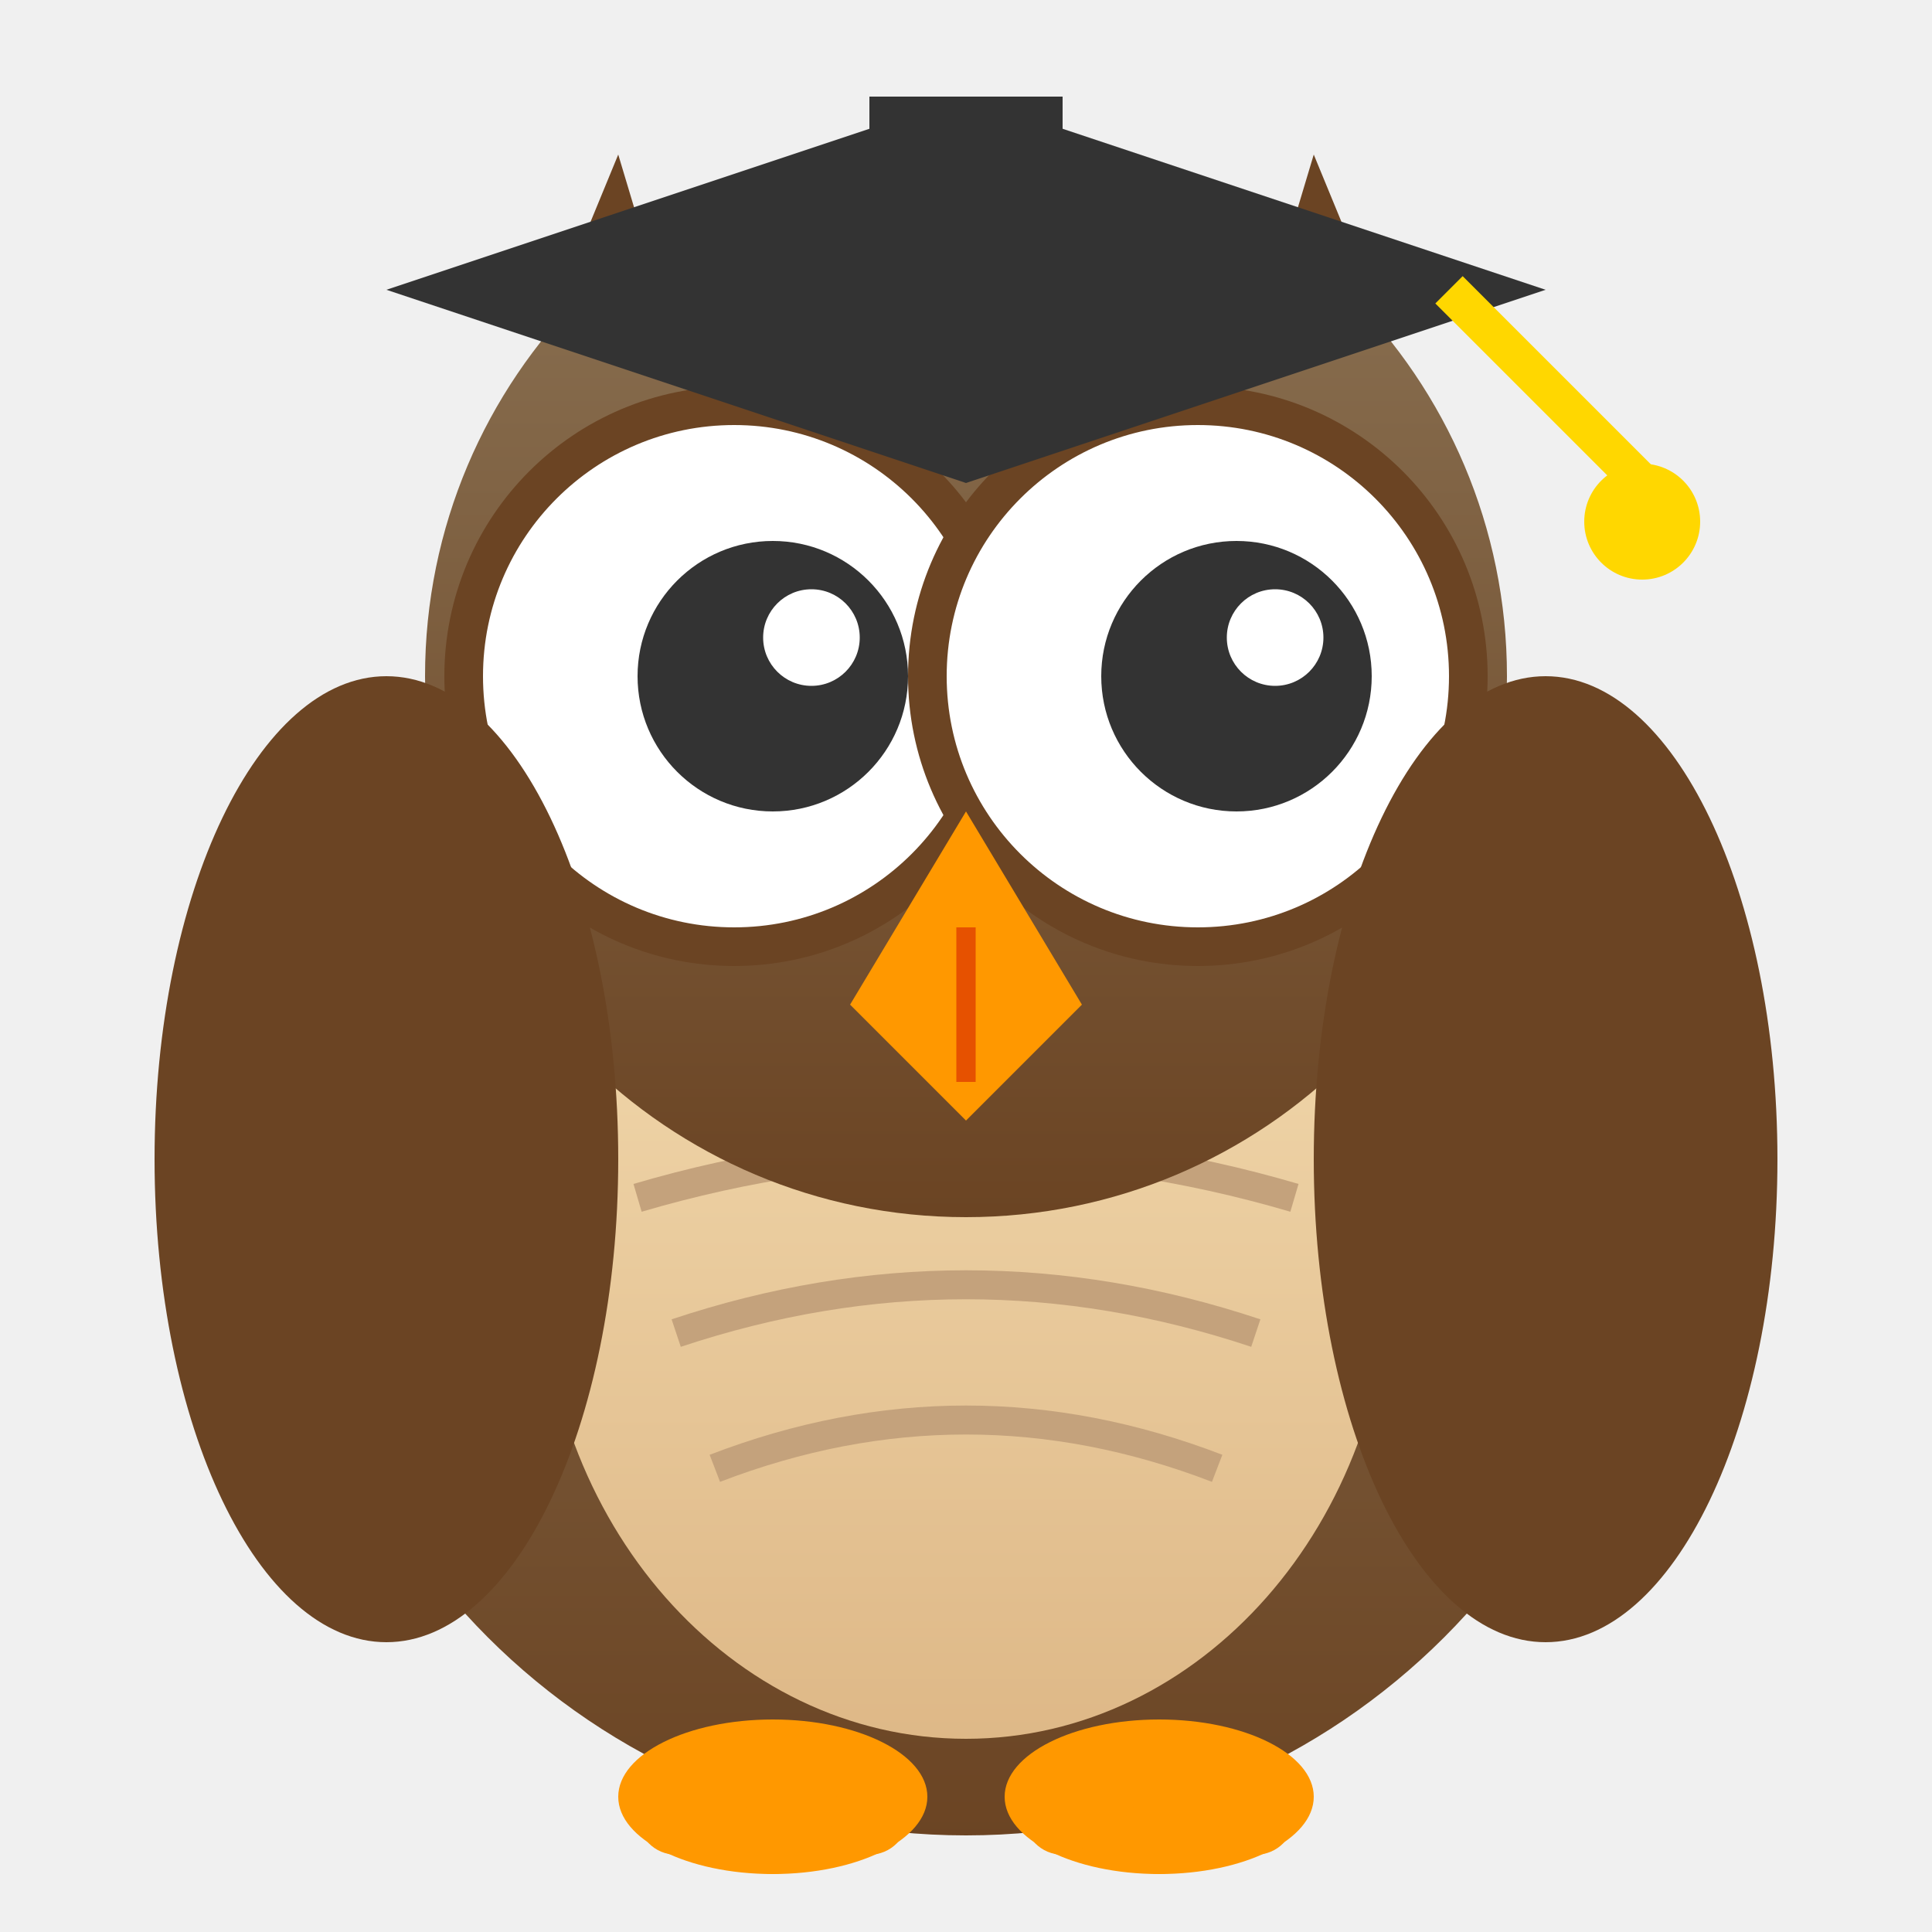
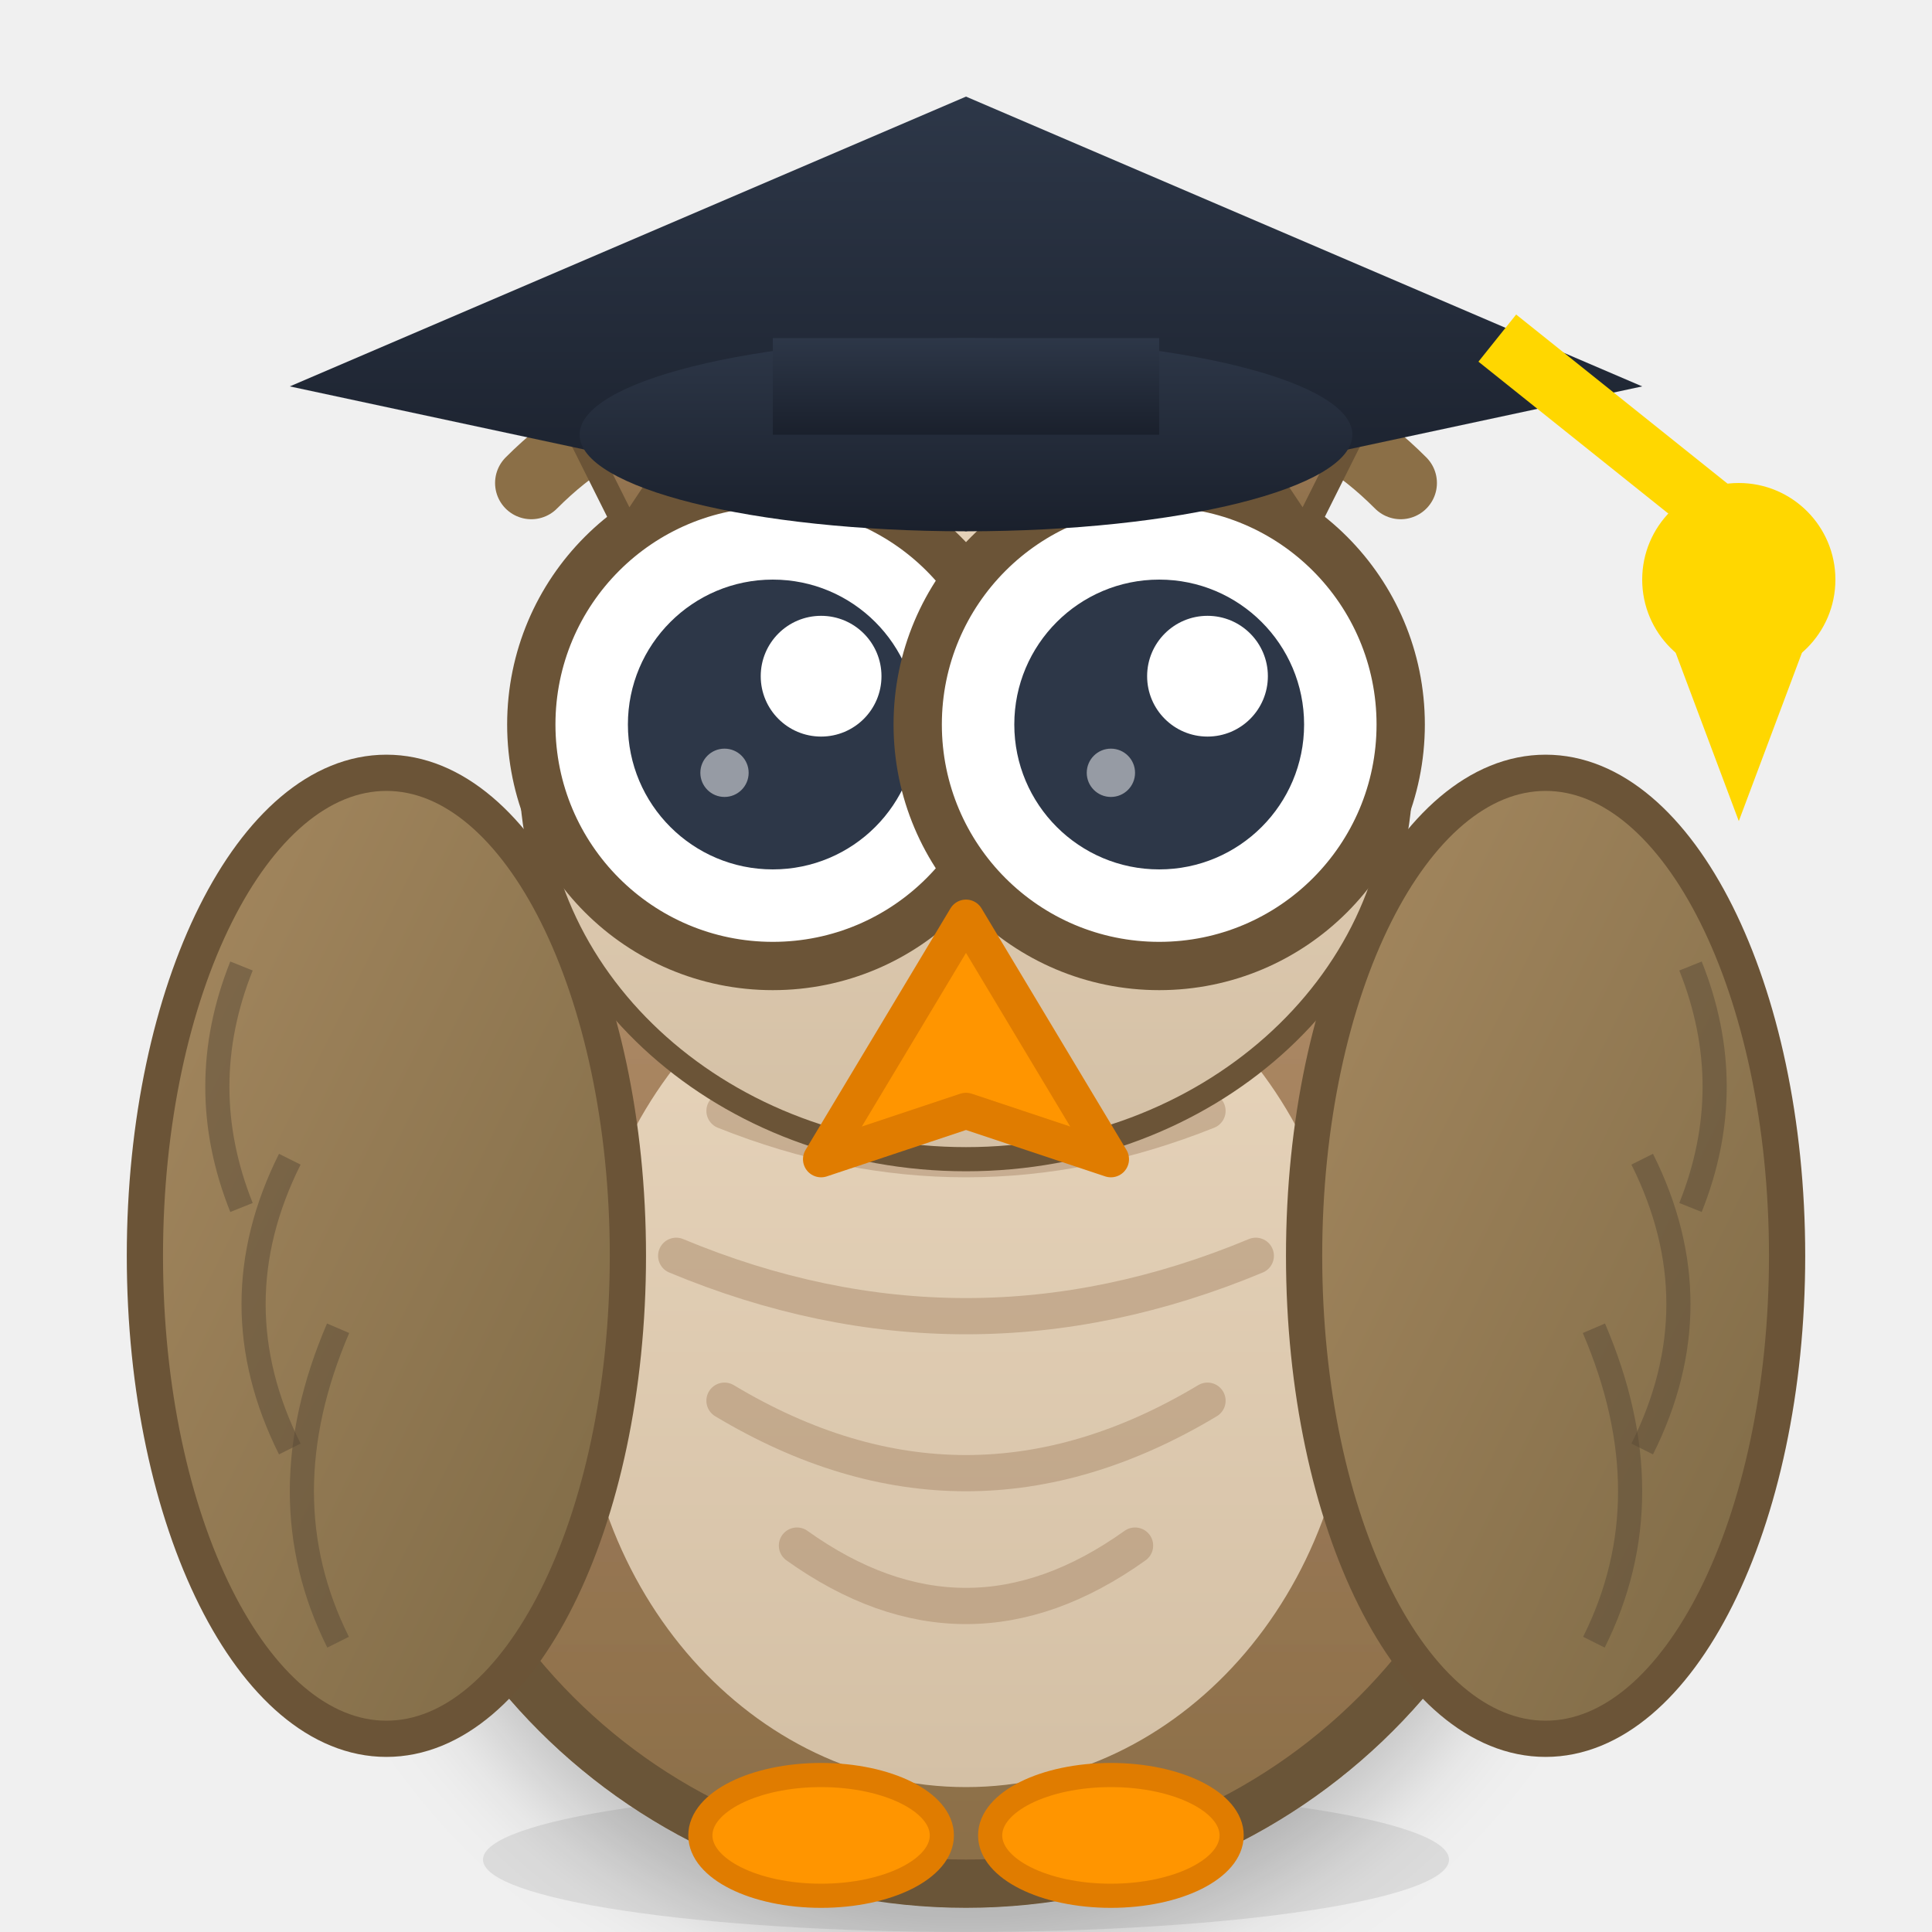
- <svg xmlns="http://www.w3.org/2000/svg" viewBox="0 0 100 100" width="100" height="100">
+ <svg xmlns="http://www.w3.org/2000/svg" viewBox="0 0 80 80">
  <defs>
-     <linearGradient id="owlBody" x1="0%" y1="0%" x2="0%" y2="100%">
-       <stop offset="0%" style="stop-color:#8B7355;stop-opacity:1" />
-       <stop offset="100%" style="stop-color:#6B4423;stop-opacity:1" />
+     <linearGradient id="owl-body" x1="0%" y1="0%" x2="0%" y2="100%">
+       <stop offset="0%" style="stop-color:#b8956c" />
+       <stop offset="50%" style="stop-color:#9d7a5a" />
+       <stop offset="100%" style="stop-color:#8b6f47" />
    </linearGradient>
-     <linearGradient id="owlBelly" x1="0%" y1="0%" x2="0%" y2="100%">
-       <stop offset="0%" style="stop-color:#F5DEB3;stop-opacity:1" />
-       <stop offset="100%" style="stop-color:#DEB887;stop-opacity:1" />
+     <linearGradient id="owl-belly" x1="0%" y1="0%" x2="0%" y2="100%">
+       <stop offset="0%" style="stop-color:#e8d5bc" />
+       <stop offset="100%" style="stop-color:#d4c0a5" />
    </linearGradient>
+     <linearGradient id="owl-wing" x1="0%" y1="0%" x2="100%" y2="100%">
+       <stop offset="0%" style="stop-color:#a68960" />
+       <stop offset="100%" style="stop-color:#7d6945" />
+     </linearGradient>
+     <linearGradient id="cap-gradient" x1="0%" y1="0%" x2="0%" y2="100%">
+       <stop offset="0%" style="stop-color:#2d3748" />
+       <stop offset="100%" style="stop-color:#1a202c" />
+     </linearGradient>
+     <filter id="owl-shadow" x="-20%" y="-20%" width="140%" height="140%">
+       <feDropShadow dx="0" dy="2" stdDeviation="2" flood-opacity="0.2" />
+     </filter>
  </defs>
-   <ellipse cx="50" cy="60" rx="35" ry="35" fill="url(#owlBody)" />
-   <ellipse cx="50" cy="65" rx="22" ry="25" fill="url(#owlBelly)" />
-   <path d="M 35 55 Q 50 50 65 55" fill="none" stroke="#C4A27C" stroke-width="1.5" />
-   <path d="M 33 62 Q 50 57 67 62" fill="none" stroke="#C4A27C" stroke-width="1.5" />
-   <path d="M 35 69 Q 50 64 65 69" fill="none" stroke="#C4A27C" stroke-width="1.5" />
-   <path d="M 37 76 Q 50 71 63 76" fill="none" stroke="#C4A27C" stroke-width="1.5" />
-   <polygon points="25,25 32,8 38,28" fill="#6B4423" />
-   <polygon points="75,25 68,8 62,28" fill="#6B4423" />
-   <circle cx="50" cy="35" r="28" fill="url(#owlBody)" />
-   <circle cx="38" cy="35" r="14" fill="white" stroke="#6B4423" stroke-width="2" />
-   <circle cx="62" cy="35" r="14" fill="white" stroke="#6B4423" stroke-width="2" />
-   <circle cx="40" cy="35" r="7" fill="#333" />
-   <circle cx="64" cy="35" r="7" fill="#333" />
-   <circle cx="42" cy="33" r="2.5" fill="white" />
-   <circle cx="66" cy="33" r="2.5" fill="white" />
-   <polygon points="50,42 44,52 50,58 56,52" fill="#FF9800" />
-   <line x1="50" y1="48" x2="50" y2="56" stroke="#E65100" stroke-width="1" />
-   <ellipse cx="20" cy="60" rx="12" ry="25" fill="#6B4423" />
-   <ellipse cx="80" cy="60" rx="12" ry="25" fill="#6B4423" />
-   <g fill="#FF9800">
-     <ellipse cx="40" cy="93" rx="8" ry="4" />
-     <ellipse cx="60" cy="93" rx="8" ry="4" />
-     <circle cx="35" cy="94" r="2" />
-     <circle cx="40" cy="95" r="2" />
-     <circle cx="45" cy="94" r="2" />
-     <circle cx="55" cy="94" r="2" />
-     <circle cx="60" cy="95" r="2" />
-     <circle cx="65" cy="94" r="2" />
+   <ellipse cx="40" cy="77" rx="20" ry="3" fill="#00000015" />
+   <g id="body" filter="url(#owl-shadow)">
+     <ellipse cx="40" cy="54" rx="24" ry="24" fill="url(#owl-body)" stroke="#6b5437" stroke-width="2" />
+     <ellipse cx="40" cy="56" rx="16" ry="18" fill="url(#owl-belly)" />
+     <g opacity="0.4">
+       <path d="M 30,46 Q 40,50 50,46" fill="none" stroke="#9d7a5a" stroke-width="1.5" stroke-linecap="round" />
+       <path d="M 28,52 Q 40,57 52,52" fill="none" stroke="#9d7a5a" stroke-width="1.5" stroke-linecap="round" />
+       <path d="M 30,58 Q 40,64 50,58" fill="none" stroke="#9d7a5a" stroke-width="1.5" stroke-linecap="round" />
+       <path d="M 33,64 Q 40,69 47,64" fill="none" stroke="#9d7a5a" stroke-width="1.5" stroke-linecap="round" />
+     </g>
  </g>
-   <polygon points="50,5 20,15 50,25 80,15" fill="#333" />
-   <rect x="45" y="5" width="10" height="8" fill="#333" />
-   <line x1="75" y1="15" x2="85" y2="25" stroke="#FFD700" stroke-width="2" />
-   <circle cx="85" cy="27" r="3" fill="#FFD700" />
+   <g id="arms">
+     <g id="arm-left" transform-origin="18 52">
+       <ellipse cx="16" cy="52" rx="10" ry="20" fill="url(#owl-wing)" stroke="#6b5437" stroke-width="1.5" />
+       <path d="M 10,40 Q 8,45 10,50" stroke="#5a4a35" stroke-width="1" opacity="0.5" fill="none" />
+       <path d="M 12,48 Q 9,54 12,60" stroke="#5a4a35" stroke-width="1" opacity="0.5" fill="none" />
+       <path d="M 14,55 Q 11,62 14,68" stroke="#5a4a35" stroke-width="1" opacity="0.5" fill="none" />
+     </g>
+     <g id="arm-right" transform-origin="62 52">
+       <ellipse cx="64" cy="52" rx="10" ry="20" fill="url(#owl-wing)" stroke="#6b5437" stroke-width="1.5" />
+       <path d="M 70,40 Q 72,45 70,50" stroke="#5a4a35" stroke-width="1" opacity="0.5" fill="none" />
+       <path d="M 68,48 Q 71,54 68,60" stroke="#5a4a35" stroke-width="1" opacity="0.5" fill="none" />
+       <path d="M 66,55 Q 69,62 66,68" stroke="#5a4a35" stroke-width="1" opacity="0.5" fill="none" />
+     </g>
+   </g>
+   <ellipse cx="40" cy="32" rx="18" ry="16" fill="url(#owl-belly)" stroke="#6b5437" stroke-width="1" />
+   <g id="eyes">
+     <g id="eye-left" transform-origin="32 30">
+       <circle cx="32" cy="30" r="10" fill="#ffffff" stroke="#6b5437" stroke-width="2" />
+       <circle cx="32" cy="30" r="6" fill="#2d3748" />
+       <circle cx="34" cy="28" r="2.5" fill="#ffffff" />
+       <circle cx="30" cy="32" r="1" fill="#ffffff" opacity="0.5" />
+     </g>
+     <g id="eye-right" transform-origin="48 30">
+       <circle cx="48" cy="30" r="10" fill="#ffffff" stroke="#6b5437" stroke-width="2" />
+       <circle cx="48" cy="30" r="6" fill="#2d3748" />
+       <circle cx="50" cy="28" r="2.5" fill="#ffffff" />
+       <circle cx="46" cy="32" r="1" fill="#ffffff" opacity="0.5" />
+     </g>
+   </g>
+   <g id="eyebrows">
+     <path d="M 22,20 Q 27,15 32,18" fill="none" stroke="#8b6f47" stroke-width="3" stroke-linecap="round" />
+     <path d="M 48,18 Q 53,15 58,20" fill="none" stroke="#8b6f47" stroke-width="3" stroke-linecap="round" />
+   </g>
+   <g id="beak">
+     <path d="M 40,38 L 34,48 L 40,46 L 46,48 Z" fill="#ff9500" stroke="#e07c00" stroke-width="1.5" stroke-linejoin="round" />
+   </g>
+   <path d="M 22,14 L 26,22 L 30,16 Z" fill="url(#owl-body)" stroke="#6b5437" stroke-width="1" />
+   <path d="M 58,14 L 54,22 L 50,16 Z" fill="url(#owl-body)" stroke="#6b5437" stroke-width="1" />
+   <g id="cap">
+     <polygon points="40,4 12,16 40,22 68,16" fill="url(#cap-gradient)" />
+     <ellipse cx="40" cy="18" rx="16" ry="4" fill="url(#cap-gradient)" />
+     <rect x="32" y="14" width="16" height="4" fill="url(#cap-gradient)" />
+     <line x1="62" y1="14" x2="72" y2="22" stroke="#ffd700" stroke-width="2.5" />
+     <circle cx="72" cy="24" r="4" fill="#ffd700" />
+     <path d="M 69,26 L 72,34 L 75,26" fill="#ffd700" />
+   </g>
+   <g id="feet">
+     <ellipse cx="34" cy="76" rx="5" ry="2.5" fill="#ff9500" stroke="#e07c00" stroke-width="1" />
+     <ellipse cx="46" cy="76" rx="5" ry="2.5" fill="#ff9500" stroke="#e07c00" stroke-width="1" />
+   </g>
</svg>
